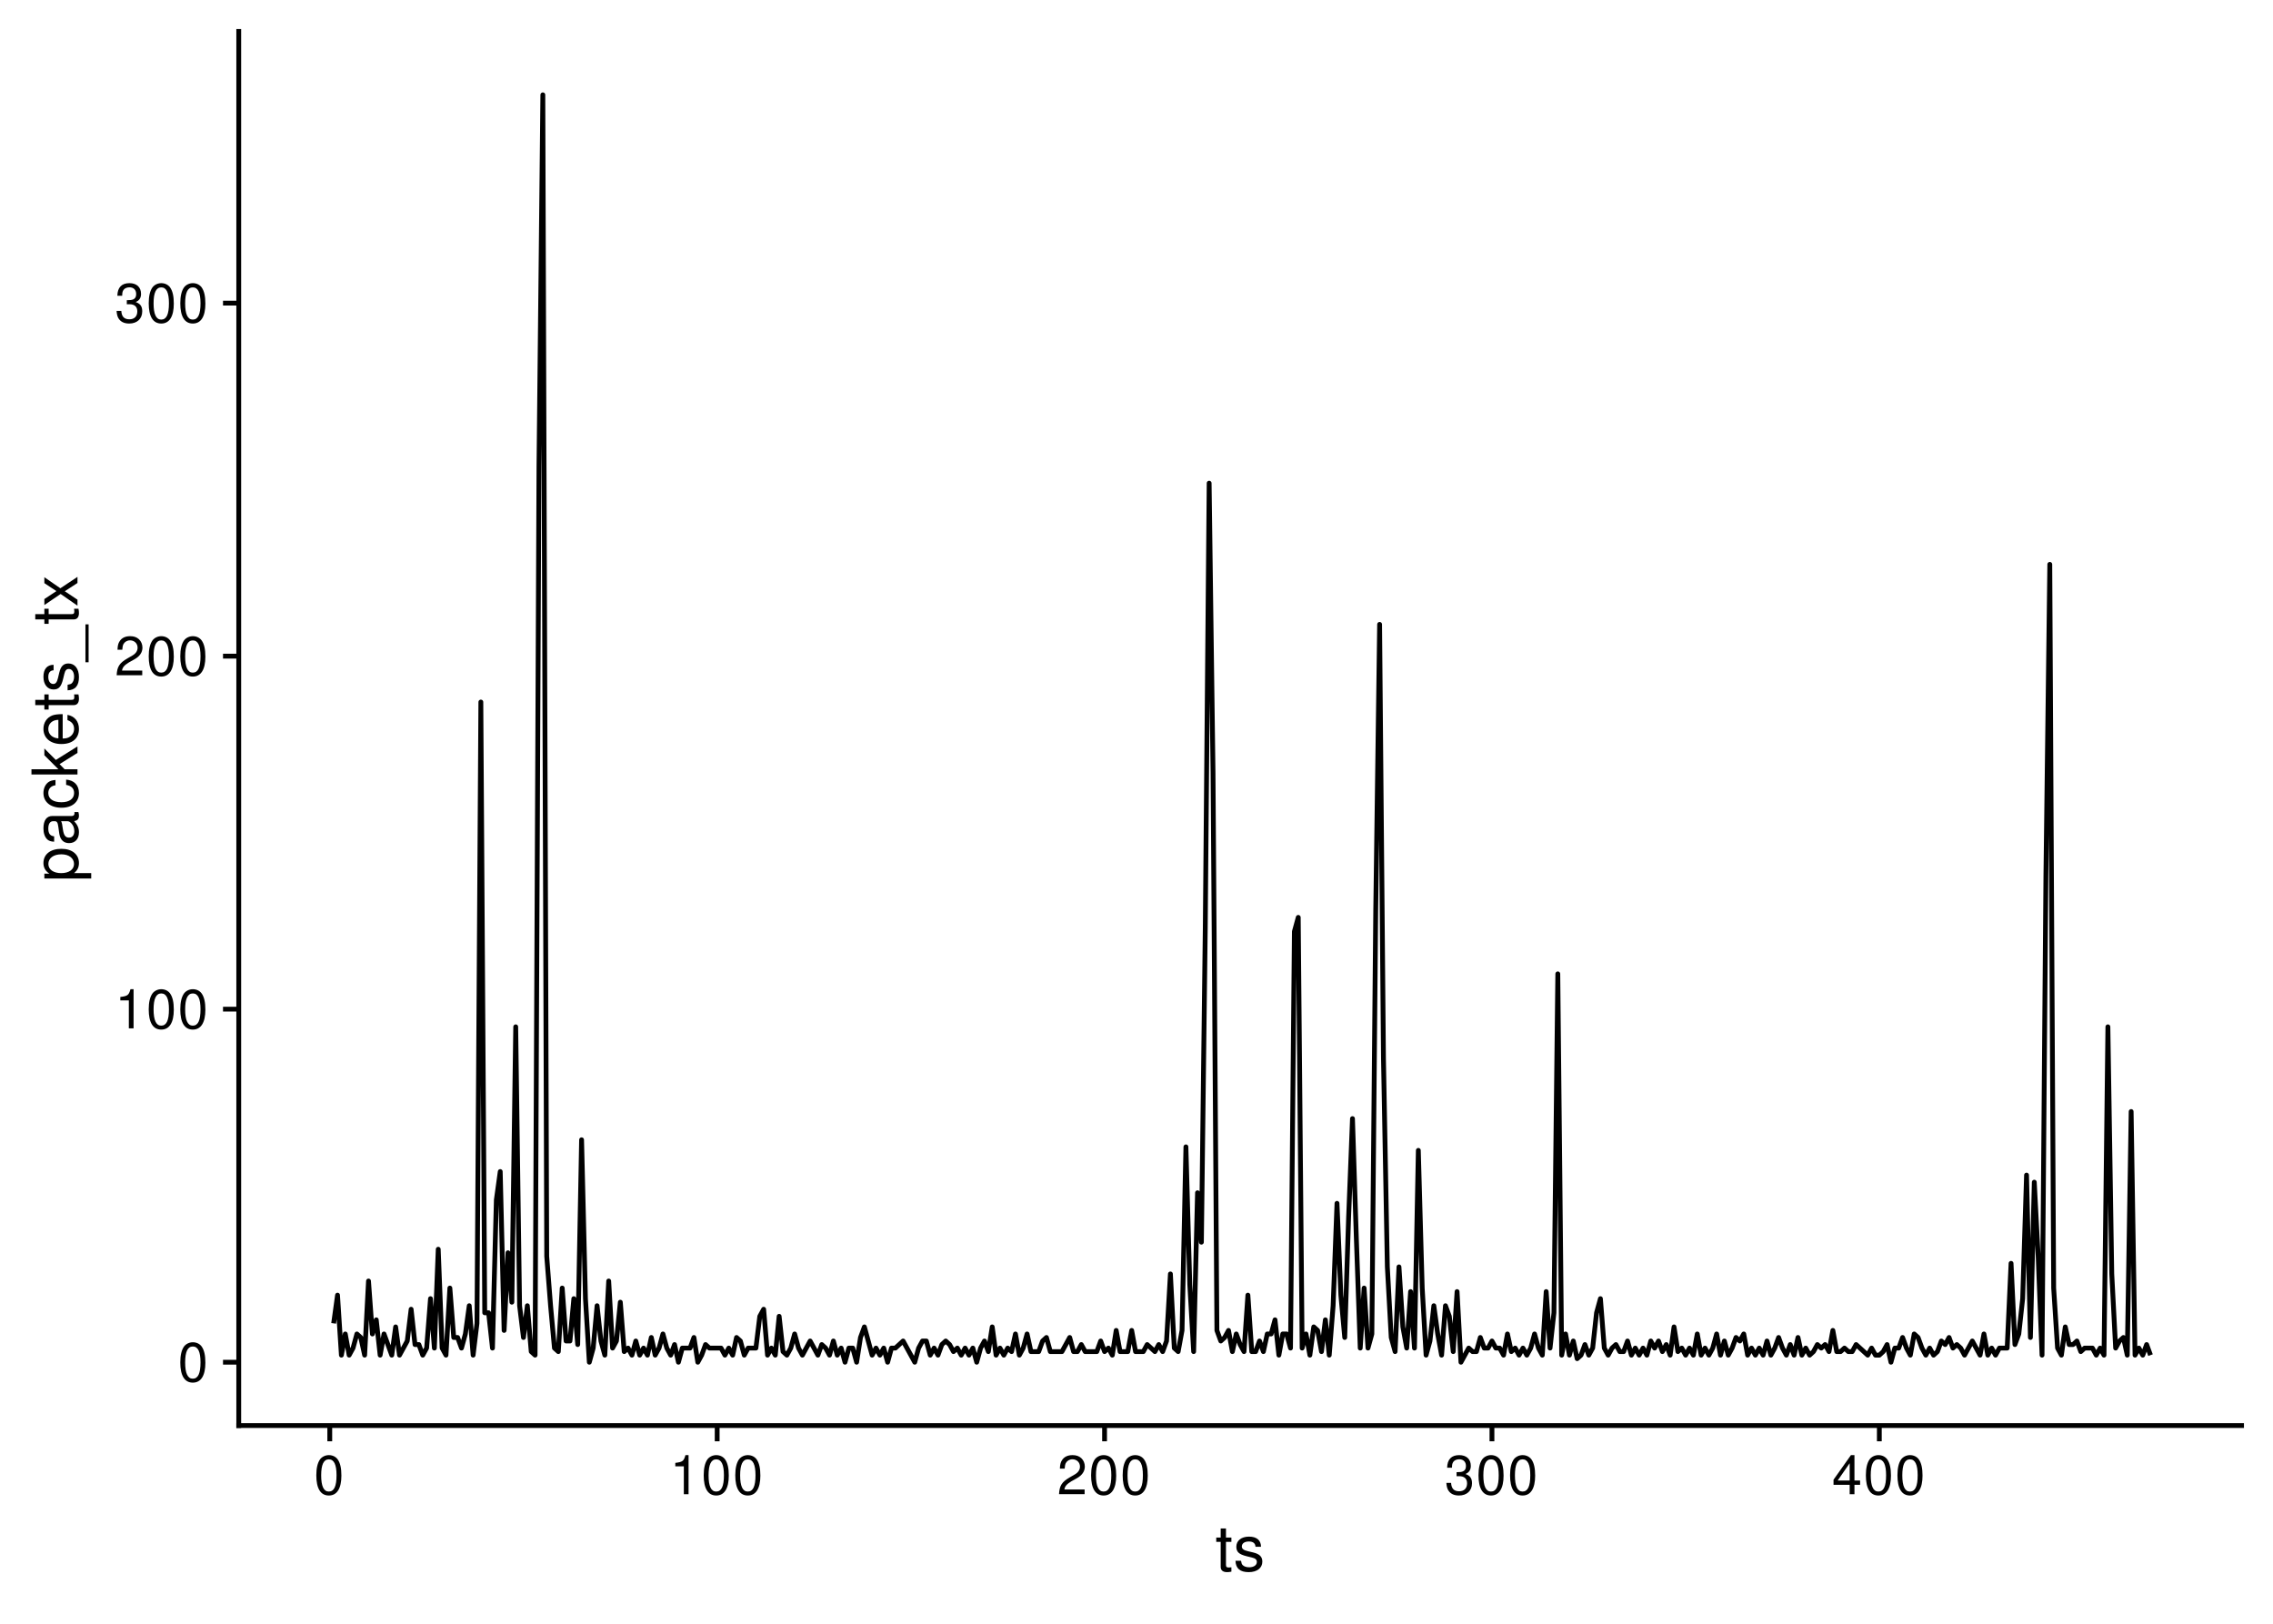
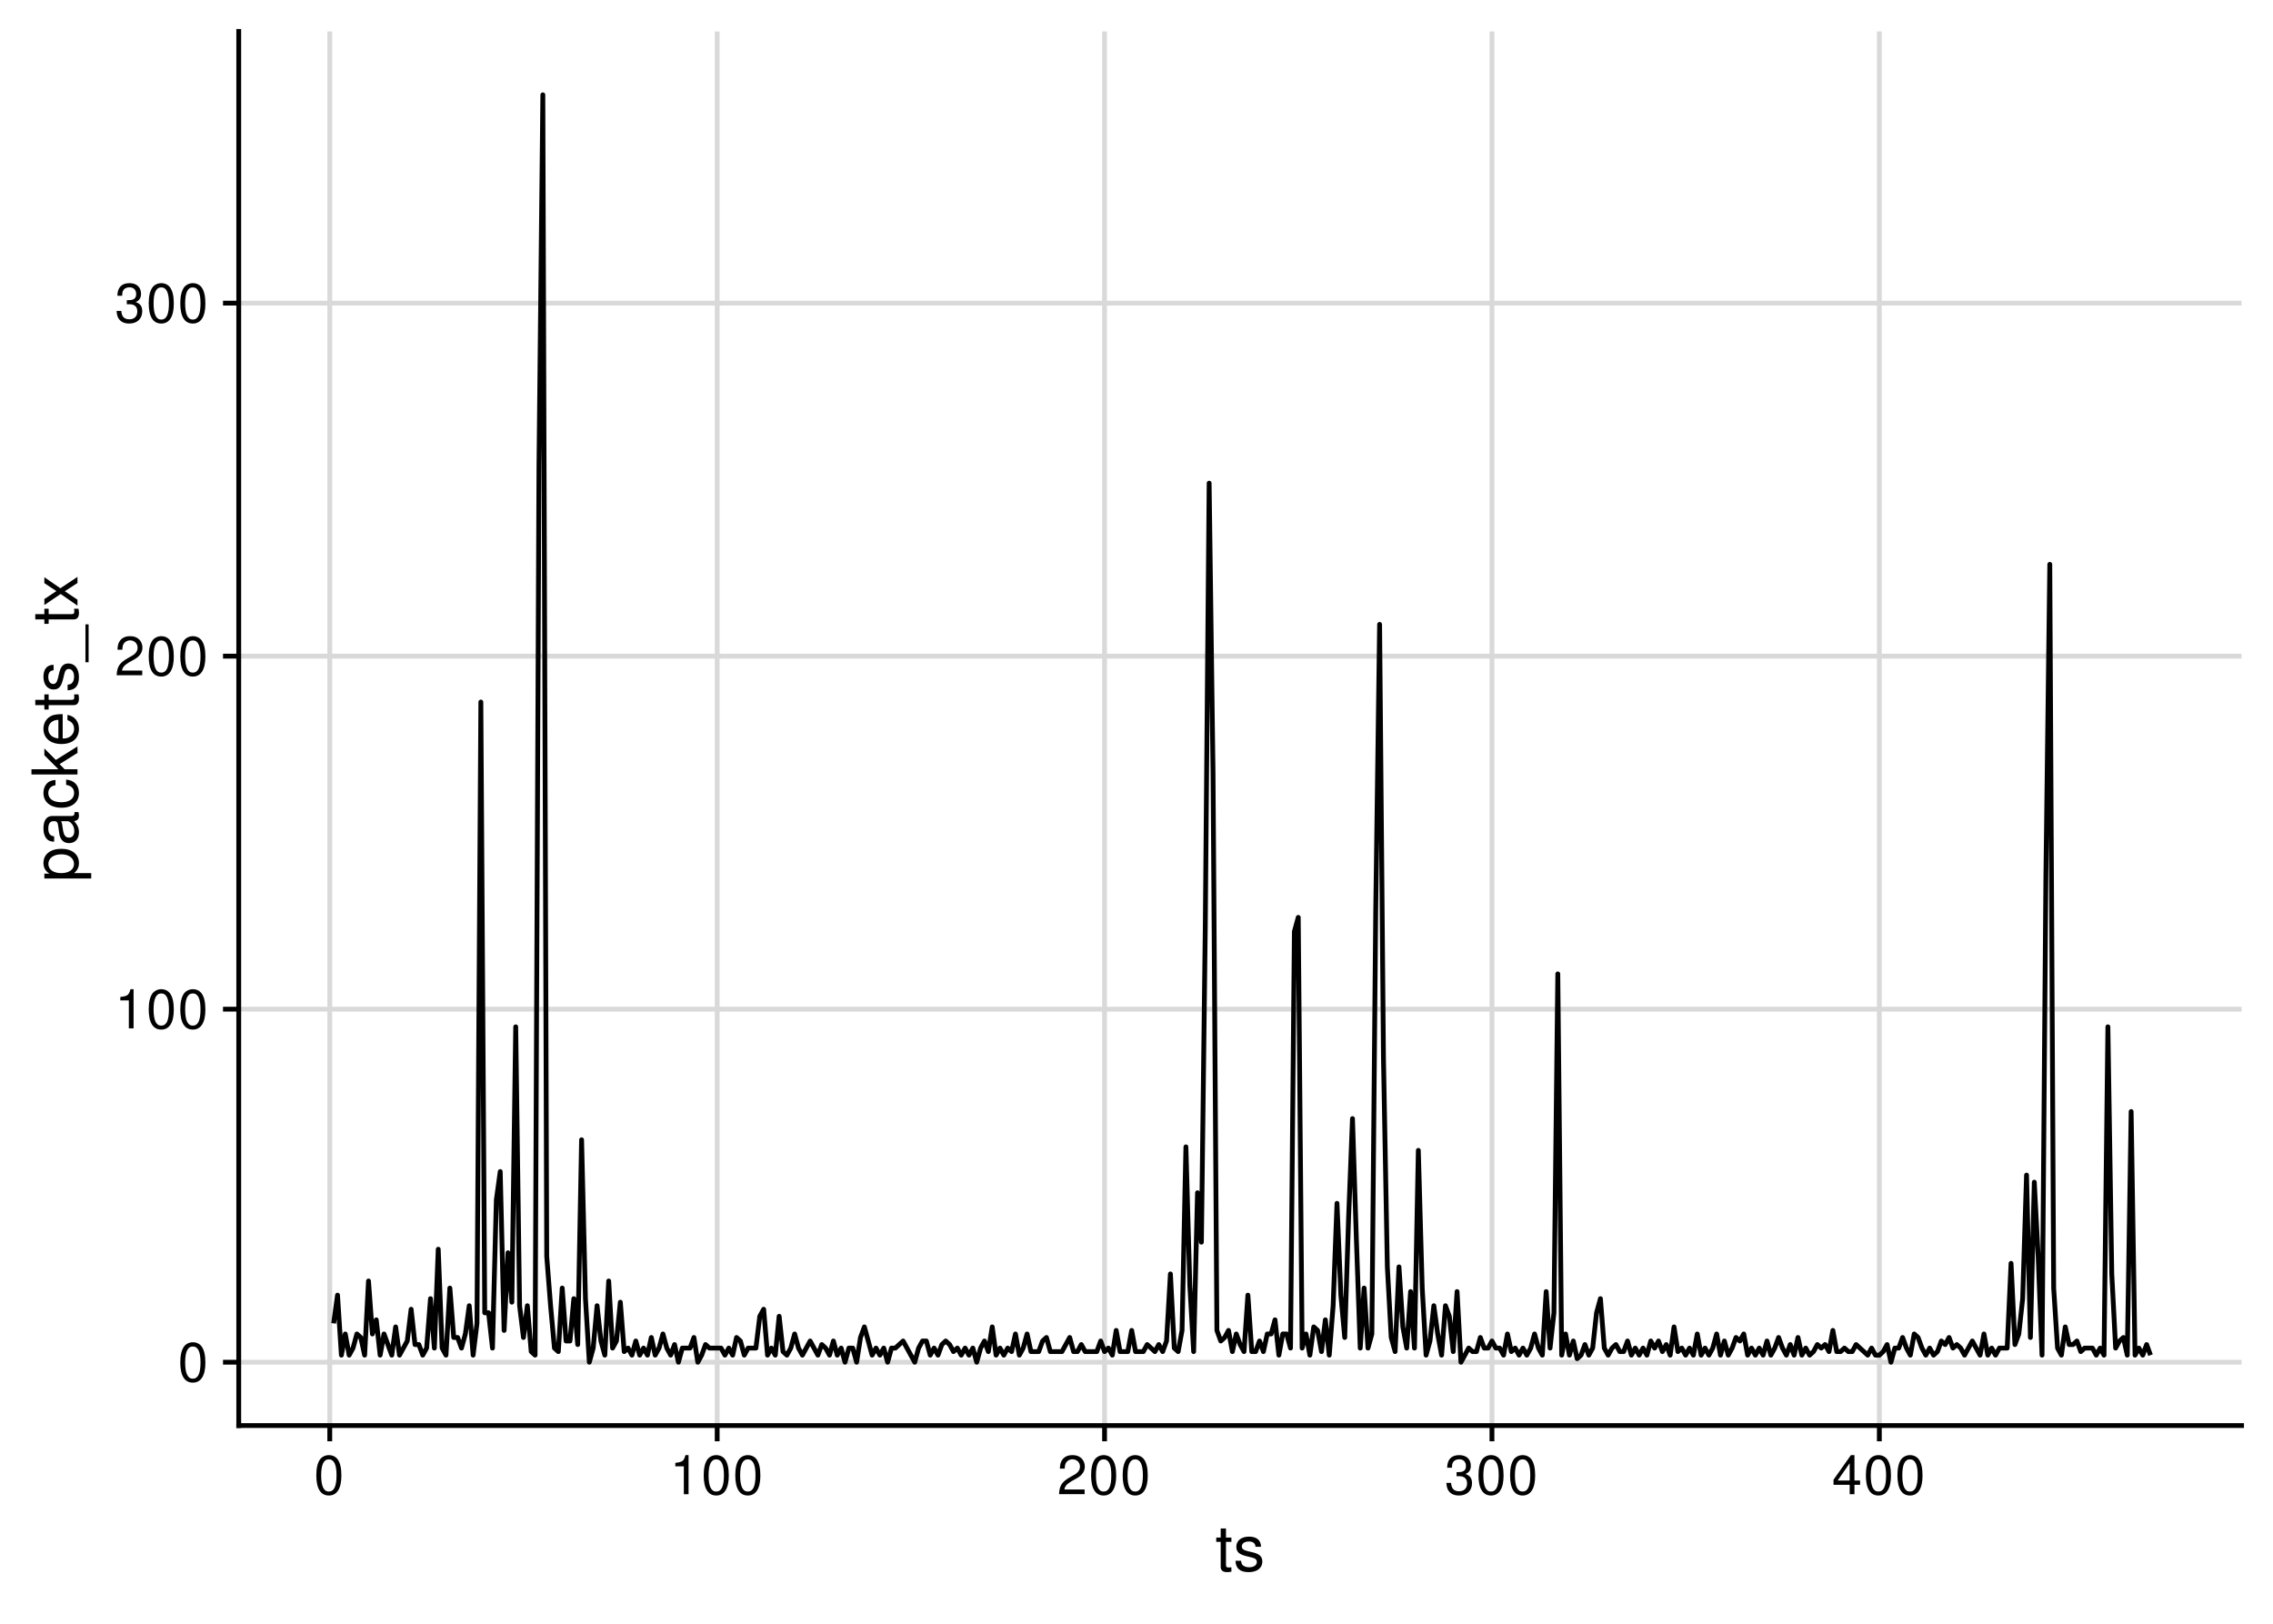
<svg xmlns="http://www.w3.org/2000/svg" xmlns:xlink="http://www.w3.org/1999/xlink" width="504pt" height="360pt" viewBox="0 0 504 360" version="1.1">
  <defs>
    <g>
      <symbol overflow="visible" id="glyph0-0">
        <path style="stroke:none;" d="" />
      </symbol>
      <symbol overflow="visible" id="glyph0-1">
        <path style="stroke:none;" d="M 3.297 -8.672 C 2.516 -8.672 1.781 -8.312 1.344 -7.734 C 0.797 -6.953 0.516 -5.812 0.516 -4.203 C 0.516 -1.266 1.469 0.281 3.297 0.281 C 5.094 0.281 6.078 -1.266 6.078 -4.125 C 6.078 -5.812 5.812 -6.938 5.25 -7.734 C 4.812 -8.328 4.109 -8.672 3.297 -8.672 Z M 3.297 -7.734 C 4.438 -7.734 5 -6.578 5 -4.219 C 5 -1.75 4.453 -0.594 3.281 -0.594 C 2.156 -0.594 1.594 -1.797 1.594 -4.188 C 1.594 -6.578 2.156 -7.734 3.297 -7.734 Z M 3.297 -7.734 " />
      </symbol>
      <symbol overflow="visible" id="glyph0-2">
        <path style="stroke:none;" d="M 3.109 -6.188 L 3.109 0 L 4.156 0 L 4.156 -8.672 L 3.469 -8.672 C 3.094 -7.344 2.859 -7.156 1.219 -6.953 L 1.219 -6.188 Z M 3.109 -6.188 " />
      </symbol>
      <symbol overflow="visible" id="glyph0-3">
        <path style="stroke:none;" d="M 6.078 -1.047 L 1.594 -1.047 C 1.703 -1.766 2.094 -2.219 3.125 -2.859 L 4.328 -3.531 C 5.516 -4.188 6.125 -5.078 6.125 -6.141 C 6.125 -6.859 5.844 -7.531 5.344 -8 C 4.844 -8.453 4.219 -8.672 3.406 -8.672 C 2.328 -8.672 1.531 -8.297 1.062 -7.547 C 0.75 -7.094 0.625 -6.547 0.594 -5.672 L 1.656 -5.672 C 1.688 -6.266 1.766 -6.609 1.906 -6.906 C 2.188 -7.422 2.734 -7.75 3.375 -7.75 C 4.328 -7.75 5.047 -7.062 5.047 -6.125 C 5.047 -5.422 4.656 -4.828 3.906 -4.391 L 2.797 -3.75 C 1.016 -2.719 0.5 -1.906 0.406 -0.016 L 6.078 -0.016 Z M 6.078 -1.047 " />
      </symbol>
      <symbol overflow="visible" id="glyph0-4">
        <path style="stroke:none;" d="M 2.656 -4 L 3.234 -4 C 4.375 -4 4.984 -3.453 4.984 -2.406 C 4.984 -1.312 4.328 -0.656 3.234 -0.656 C 2.078 -0.656 1.516 -1.25 1.438 -2.516 L 0.391 -2.516 C 0.438 -1.828 0.547 -1.375 0.75 -0.984 C 1.203 -0.141 2.031 0.281 3.188 0.281 C 4.938 0.281 6.078 -0.781 6.078 -2.422 C 6.078 -3.531 5.656 -4.125 4.625 -4.484 C 5.422 -4.812 5.812 -5.406 5.812 -6.281 C 5.812 -7.781 4.844 -8.672 3.234 -8.672 C 1.516 -8.672 0.594 -7.719 0.562 -5.875 L 1.625 -5.875 C 1.625 -6.406 1.688 -6.703 1.812 -6.969 C 2.047 -7.469 2.578 -7.75 3.234 -7.75 C 4.172 -7.75 4.734 -7.188 4.734 -6.25 C 4.734 -5.641 4.531 -5.266 4.062 -5.062 C 3.766 -4.938 3.391 -4.891 2.656 -4.891 Z M 2.656 -4 " />
      </symbol>
      <symbol overflow="visible" id="glyph0-5">
        <path style="stroke:none;" d="M 3.922 -2.094 L 3.922 0 L 4.984 0 L 4.984 -2.094 L 6.234 -2.094 L 6.234 -3.047 L 4.984 -3.047 L 4.984 -8.672 L 4.203 -8.672 L 0.344 -3.219 L 0.344 -2.094 Z M 3.922 -3.047 L 1.266 -3.047 L 3.922 -6.875 Z M 3.922 -3.047 " />
      </symbol>
      <symbol overflow="visible" id="glyph1-0">
        <path style="stroke:none;" d="" />
      </symbol>
      <symbol overflow="visible" id="glyph1-1">
        <path style="stroke:none;" d="M 3.562 -7.344 L 2.359 -7.344 L 2.359 -9.359 L 1.188 -9.359 L 1.188 -7.344 L 0.203 -7.344 L 0.203 -6.391 L 1.188 -6.391 L 1.188 -0.844 C 1.188 -0.078 1.688 0.328 2.609 0.328 C 2.906 0.328 3.156 0.297 3.562 0.219 L 3.562 -0.75 C 3.391 -0.719 3.234 -0.703 3 -0.703 C 2.484 -0.703 2.359 -0.844 2.359 -1.359 L 2.359 -6.391 L 3.562 -6.391 Z M 3.562 -7.344 " />
      </symbol>
      <symbol overflow="visible" id="glyph1-2">
        <path style="stroke:none;" d="M 6.125 -5.297 C 6.125 -6.734 5.172 -7.547 3.469 -7.547 C 1.766 -7.547 0.656 -6.656 0.656 -5.312 C 0.656 -4.156 1.25 -3.609 2.984 -3.188 L 4.078 -2.922 C 4.891 -2.734 5.203 -2.438 5.203 -1.922 C 5.203 -1.219 4.516 -0.75 3.5 -0.75 C 2.875 -0.75 2.344 -0.938 2.047 -1.25 C 1.859 -1.453 1.781 -1.672 1.703 -2.188 L 0.469 -2.188 C 0.531 -0.484 1.484 0.328 3.406 0.328 C 5.25 0.328 6.422 -0.594 6.422 -2 C 6.422 -3.094 5.812 -3.703 4.359 -4.047 L 3.234 -4.312 C 2.281 -4.531 1.875 -4.844 1.875 -5.359 C 1.875 -6.047 2.484 -6.469 3.438 -6.469 C 4.375 -6.469 4.875 -6.062 4.906 -5.297 Z M 6.125 -5.297 " />
      </symbol>
      <symbol overflow="visible" id="glyph2-0">
        <path style="stroke:none;" d="" />
      </symbol>
      <symbol overflow="visible" id="glyph2-1">
        <path style="stroke:none;" d="M 3.047 -0.75 L 3.047 -1.938 L -0.766 -1.938 C -0.016 -2.547 0.328 -3.234 0.328 -4.188 C 0.328 -6.094 -1.203 -7.328 -3.547 -7.328 C -6 -7.328 -7.547 -6.125 -7.547 -4.172 C -7.547 -3.172 -7.094 -2.375 -6.234 -1.828 L -7.344 -1.828 L -7.344 -0.75 Z M -6.453 -3.969 C -6.453 -5.266 -5.312 -6.109 -3.562 -6.109 C -1.906 -6.109 -0.766 -5.25 -0.766 -3.969 C -0.766 -2.734 -1.891 -1.938 -3.609 -1.938 C -5.328 -1.938 -6.453 -2.734 -6.453 -3.969 Z M -6.453 -3.969 " />
      </symbol>
      <symbol overflow="visible" id="glyph2-2">
        <path style="stroke:none;" d="M -0.688 -7.484 C -0.656 -7.359 -0.656 -7.312 -0.656 -7.234 C -0.656 -6.828 -0.875 -6.609 -1.234 -6.609 L -5.547 -6.609 C -6.844 -6.609 -7.547 -5.656 -7.547 -3.844 C -7.547 -2.766 -7.234 -1.922 -6.688 -1.406 C -6.312 -1.078 -5.891 -0.938 -5.172 -0.906 L -5.172 -2.094 C -6.062 -2.188 -6.469 -2.719 -6.469 -3.812 C -6.469 -4.875 -6.078 -5.453 -5.375 -5.453 L -5.062 -5.453 C -4.562 -5.438 -4.375 -5.188 -4.25 -4.234 C -4.047 -2.578 -3.984 -2.328 -3.812 -1.875 C -3.438 -1.016 -2.797 -0.594 -1.844 -0.594 C -0.516 -0.594 0.328 -1.516 0.328 -3 C 0.328 -3.922 0 -4.656 -0.75 -5.484 C 0 -5.578 0.328 -5.938 0.328 -6.688 C 0.328 -6.938 0.297 -7.094 0.203 -7.484 Z M -2.312 -5.453 C -1.922 -5.453 -1.688 -5.328 -1.359 -4.984 C -0.922 -4.516 -0.703 -3.938 -0.703 -3.25 C -0.703 -2.344 -1.141 -1.812 -1.875 -1.812 C -2.641 -1.812 -3.031 -2.312 -3.219 -3.562 C -3.391 -4.812 -3.438 -5.047 -3.625 -5.453 Z M -2.312 -5.453 " />
      </symbol>
      <symbol overflow="visible" id="glyph2-3">
        <path style="stroke:none;" d="M -4.875 -6.594 C -5.594 -6.531 -6.047 -6.391 -6.453 -6.109 C -7.141 -5.594 -7.547 -4.719 -7.547 -3.703 C -7.547 -1.703 -5.984 -0.438 -3.547 -0.438 C -1.172 -0.438 0.328 -1.688 0.328 -3.688 C 0.328 -5.438 -0.734 -6.531 -2.516 -6.672 L -2.516 -5.5 C -1.344 -5.312 -0.75 -4.703 -0.75 -3.703 C -0.75 -2.422 -1.812 -1.656 -3.547 -1.656 C -5.375 -1.656 -6.469 -2.406 -6.469 -3.688 C -6.469 -4.656 -5.891 -5.281 -4.875 -5.422 Z M -4.875 -6.594 " />
      </symbol>
      <symbol overflow="visible" id="glyph2-4">
        <path style="stroke:none;" d="M -10.203 -1.969 L -10.203 -0.812 L 0 -0.812 L 0 -1.969 L -2.859 -1.969 L -3.969 -3.109 L 0 -5.594 L 0 -7.031 L -4.797 -4.031 L -7.344 -6.578 L -7.344 -5.078 L -4.234 -1.969 Z M -10.203 -1.969 " />
      </symbol>
      <symbol overflow="visible" id="glyph2-5">
        <path style="stroke:none;" d="M -3.281 -7.188 C -4.391 -7.188 -5.062 -7.094 -5.609 -6.891 C -6.812 -6.406 -7.547 -5.297 -7.547 -3.922 C -7.547 -1.875 -5.984 -0.562 -3.562 -0.562 C -1.141 -0.562 0.328 -1.812 0.328 -3.891 C 0.328 -5.578 -0.625 -6.734 -2.219 -7.031 L -2.219 -5.859 C -1.266 -5.531 -0.75 -4.875 -0.75 -3.938 C -0.75 -3.188 -1.094 -2.562 -1.703 -2.172 C -2.125 -1.891 -2.547 -1.797 -3.281 -1.781 Z M -4.234 -1.812 C -5.594 -1.906 -6.469 -2.734 -6.469 -3.906 C -6.469 -5.094 -5.547 -5.922 -4.234 -5.922 Z M -4.234 -1.812 " />
      </symbol>
      <symbol overflow="visible" id="glyph2-6">
        <path style="stroke:none;" d="M -7.344 -3.562 L -7.344 -2.359 L -9.359 -2.359 L -9.359 -1.188 L -7.344 -1.188 L -7.344 -0.203 L -6.391 -0.203 L -6.391 -1.188 L -0.844 -1.188 C -0.078 -1.188 0.328 -1.688 0.328 -2.609 C 0.328 -2.906 0.297 -3.156 0.219 -3.562 L -0.75 -3.562 C -0.719 -3.391 -0.703 -3.234 -0.703 -3 C -0.703 -2.484 -0.844 -2.359 -1.359 -2.359 L -6.391 -2.359 L -6.391 -3.562 Z M -7.344 -3.562 " />
      </symbol>
      <symbol overflow="visible" id="glyph2-7">
        <path style="stroke:none;" d="M -5.297 -6.125 C -6.734 -6.125 -7.547 -5.172 -7.547 -3.469 C -7.547 -1.766 -6.656 -0.656 -5.312 -0.656 C -4.156 -0.656 -3.609 -1.25 -3.188 -2.984 L -2.922 -4.078 C -2.734 -4.891 -2.438 -5.203 -1.922 -5.203 C -1.219 -5.203 -0.75 -4.516 -0.75 -3.5 C -0.75 -2.875 -0.938 -2.344 -1.25 -2.047 C -1.453 -1.859 -1.672 -1.781 -2.188 -1.703 L -2.188 -0.469 C -0.484 -0.531 0.328 -1.484 0.328 -3.406 C 0.328 -5.25 -0.594 -6.422 -2 -6.422 C -3.094 -6.422 -3.703 -5.812 -4.047 -4.359 L -4.312 -3.234 C -4.531 -2.281 -4.844 -1.875 -5.359 -1.875 C -6.047 -1.875 -6.469 -2.484 -6.469 -3.438 C -6.469 -4.375 -6.062 -4.875 -5.297 -4.906 Z M -5.297 -6.125 " />
      </symbol>
      <symbol overflow="visible" id="glyph2-8">
        <path style="stroke:none;" d="M 1.766 -8.094 L 1.766 0.312 L 2.469 0.312 L 2.469 -8.094 Z M 1.766 -8.094 " />
      </symbol>
      <symbol overflow="visible" id="glyph2-9">
        <path style="stroke:none;" d="M -3.797 -4.094 L -7.344 -6.547 L -7.344 -5.234 L -4.672 -3.469 L -7.344 -1.703 L -7.344 -0.375 L -3.734 -2.828 L 0 -0.234 L 0 -1.562 L -2.812 -3.438 L 0 -5.266 L 0 -6.625 Z M -3.797 -4.094 " />
      </symbol>
    </g>
+     <clipPath id="clip1">
+       <path d="M 52.938 301 L 497.027 301 L 497.027 303 L 52.938 303 Z M 52.938 301 " />
+     </clipPath>
+     <clipPath id="clip2">
+       <path d="M 52.938 223 L 497.027 223 L 497.027 225 L 52.938 225 Z M 52.938 223 " />
+     </clipPath>
+     <clipPath id="clip3">
+       <path d="M 52.938 144 L 497.027 144 L 497.027 147 L 52.938 147 Z M 52.938 144 " />
+     </clipPath>
+     <clipPath id="clip4">
+       <path d="M 52.938 66 L 497.027 66 L 497.027 68 L 52.938 68 Z M 52.938 66 " />
+     </clipPath>
+     <clipPath id="clip5">
+       <path d="M 72 6.973 L 74 6.973 L 74 316.062 L 72 316.062 Z M 72 6.973 " />
+     </clipPath>
+     <clipPath id="clip6">
+       <path d="M 158 6.973 L 160 6.973 L 160 316.062 L 158 316.062 Z M 158 6.973 " />
+     </clipPath>
+     <clipPath id="clip7">
+       <path d="M 244 6.973 L 246 6.973 L 246 316.062 L 244 316.062 Z M 244 6.973 " />
+     </clipPath>
+     <clipPath id="clip8">
+       <path d="M 330 6.973 L 332 6.973 L 332 316.062 L 330 316.062 Z M 330 6.973 " />
+     </clipPath>
+     <clipPath id="clip9">
+       <path d="M 416 6.973 L 418 6.973 L 418 316.062 L 416 316.062 Z M 416 6.973 " />
+     </clipPath>
  </defs>
  <g id="surface115">
    <rect x="0" y="0" width="504" height="360" style="fill:rgb(100%,100%,100%);fill-opacity:1;stroke:none;" />
+     <g clip-path="url(#clip1)" clip-rule="nonzero">
+       <path style="fill:none;stroke-width:1.067;stroke-linecap:butt;stroke-linejoin:round;stroke:rgb(85.098%,85.098%,85.098%);stroke-opacity:1;stroke-miterlimit:10;" d="M 52.938 302.016 L 497.027 302.016 " />
+     </g>
+     <g clip-path="url(#clip2)" clip-rule="nonzero">
+       <path style="fill:none;stroke-width:1.067;stroke-linecap:butt;stroke-linejoin:round;stroke:rgb(85.098%,85.098%,85.098%);stroke-opacity:1;stroke-miterlimit:10;" d="M 52.938 223.742 L 497.027 223.742 " />
+     </g>
+     <g clip-path="url(#clip3)" clip-rule="nonzero">
+       <path style="fill:none;stroke-width:1.067;stroke-linecap:butt;stroke-linejoin:round;stroke:rgb(85.098%,85.098%,85.098%);stroke-opacity:1;stroke-miterlimit:10;" d="M 52.938 145.473 L 497.027 145.473 " />
+     </g>
+     <g clip-path="url(#clip4)" clip-rule="nonzero">
+       <path style="fill:none;stroke-width:1.067;stroke-linecap:butt;stroke-linejoin:round;stroke:rgb(85.098%,85.098%,85.098%);stroke-opacity:1;stroke-miterlimit:10;" d="M 52.938 67.203 L 497.027 67.203 " />
+     </g>
+     <g clip-path="url(#clip5)" clip-rule="nonzero">
+       <path style="fill:none;stroke-width:1.067;stroke-linecap:butt;stroke-linejoin:round;stroke:rgb(85.098%,85.098%,85.098%);stroke-opacity:1;stroke-miterlimit:10;" d="M 73.121 316.062 L 73.121 6.973 " />
+     </g>
+     <g clip-path="url(#clip6)" clip-rule="nonzero">
+       <path style="fill:none;stroke-width:1.067;stroke-linecap:butt;stroke-linejoin:round;stroke:rgb(85.098%,85.098%,85.098%);stroke-opacity:1;stroke-miterlimit:10;" d="M 159.02 316.062 L 159.02 6.973 " />
+     </g>
+     <g clip-path="url(#clip7)" clip-rule="nonzero">
+       <path style="fill:none;stroke-width:1.067;stroke-linecap:butt;stroke-linejoin:round;stroke:rgb(85.098%,85.098%,85.098%);stroke-opacity:1;stroke-miterlimit:10;" d="M 244.918 316.062 L 244.918 6.973 " />
+     </g>
+     <g clip-path="url(#clip8)" clip-rule="nonzero">
+       <path style="fill:none;stroke-width:1.067;stroke-linecap:butt;stroke-linejoin:round;stroke:rgb(85.098%,85.098%,85.098%);stroke-opacity:1;stroke-miterlimit:10;" d="M 330.816 316.062 L 330.816 6.973 " />
+     </g>
+     <g clip-path="url(#clip9)" clip-rule="nonzero">
+       <path style="fill:none;stroke-width:1.067;stroke-linecap:butt;stroke-linejoin:round;stroke:rgb(85.098%,85.098%,85.098%);stroke-opacity:1;stroke-miterlimit:10;" d="M 416.711 316.062 L 416.711 6.973 " />
+     </g>
    <path style="fill:none;stroke-width:1.067;stroke-linecap:butt;stroke-linejoin:round;stroke:rgb(0%,0%,0%);stroke-opacity:1;stroke-miterlimit:10;" d="M 73.98 293.402 L 74.84 287.145 L 75.699 300.449 L 76.559 295.754 L 77.418 300.449 L 78.277 298.883 L 79.137 295.754 L 79.996 296.535 L 80.852 300.449 L 81.711 284.012 L 82.57 295.754 L 83.43 292.621 L 84.289 300.449 L 85.148 295.754 L 86.867 300.449 L 87.727 294.188 L 88.582 300.449 L 90.301 297.316 L 91.16 290.273 L 92.02 298.102 L 92.879 298.102 L 93.738 300.449 L 94.598 298.883 L 95.457 287.926 L 96.316 298.883 L 97.172 276.969 L 98.031 298.883 L 98.891 300.449 L 99.75 285.578 L 100.609 296.535 L 101.469 296.535 L 102.328 298.883 L 103.188 295.754 L 104.047 289.492 L 104.906 300.449 L 105.762 293.402 L 106.621 155.648 L 107.48 291.055 L 108.34 291.055 L 109.199 298.883 L 110.059 266.008 L 110.918 259.746 L 111.777 294.969 L 112.637 277.75 L 113.496 288.707 L 114.352 227.656 L 115.211 289.492 L 116.07 296.535 L 116.93 289.492 L 117.789 299.664 L 118.648 300.449 L 119.508 103.207 L 120.367 21.023 L 121.227 278.531 L 122.082 289.492 L 122.941 298.883 L 123.801 299.664 L 124.66 285.578 L 125.52 297.316 L 126.379 297.316 L 127.238 287.926 L 128.098 298.102 L 128.957 252.703 L 129.816 287.926 L 130.672 302.016 L 131.531 298.883 L 132.391 289.492 L 133.25 297.316 L 134.109 300.449 L 134.969 284.012 L 135.828 298.883 L 136.688 297.316 L 137.547 288.707 L 138.406 299.664 L 139.262 298.883 L 140.121 300.449 L 140.98 297.316 L 141.84 300.449 L 142.699 298.883 L 143.559 300.449 L 144.418 296.535 L 145.277 300.449 L 146.137 298.883 L 146.996 295.754 L 147.852 298.883 L 148.711 300.449 L 149.57 298.102 L 150.43 302.016 L 151.289 298.883 L 153.008 298.883 L 153.867 296.535 L 154.727 302.016 L 155.582 300.449 L 156.441 298.102 L 157.301 298.883 L 159.879 298.883 L 160.738 300.449 L 161.598 298.883 L 162.457 300.449 L 163.316 296.535 L 164.172 297.316 L 165.031 300.449 L 165.891 298.883 L 167.609 298.883 L 168.469 291.84 L 169.328 290.273 L 170.188 300.449 L 171.047 298.883 L 171.906 300.449 L 172.762 291.84 L 173.621 299.664 L 174.48 300.449 L 175.34 298.883 L 176.199 295.754 L 177.059 298.883 L 177.918 300.449 L 179.637 297.316 L 180.496 298.883 L 181.352 300.449 L 182.211 298.102 L 183.07 298.883 L 183.93 300.449 L 184.789 297.316 L 185.648 300.449 L 186.508 298.883 L 187.367 302.016 L 188.227 298.883 L 189.082 298.883 L 189.941 302.016 L 190.801 296.535 L 191.66 294.188 L 192.52 297.316 L 193.379 300.449 L 194.238 298.883 L 195.098 300.449 L 195.957 298.883 L 196.816 302.016 L 197.672 298.883 L 198.531 298.883 L 199.391 298.102 L 200.25 297.316 L 202.828 302.016 L 203.688 298.883 L 204.547 297.316 L 205.406 297.316 L 206.262 300.449 L 207.121 298.883 L 207.98 300.449 L 208.84 298.102 L 209.699 297.316 L 210.559 298.102 L 211.418 299.664 L 212.277 298.883 L 213.137 300.449 L 213.996 298.883 L 214.852 300.449 L 215.711 298.883 L 216.57 302.016 L 217.43 298.883 L 218.289 297.316 L 219.148 299.664 L 220.008 294.188 L 220.867 300.449 L 221.727 298.883 L 222.582 300.449 L 223.441 298.883 L 224.301 299.664 L 225.16 295.754 L 226.02 300.449 L 226.879 298.883 L 227.738 295.754 L 228.598 299.664 L 230.316 299.664 L 231.172 297.316 L 232.031 296.535 L 232.891 299.664 L 235.469 299.664 L 236.328 298.102 L 237.188 296.535 L 238.047 299.664 L 238.906 299.664 L 239.762 298.102 L 240.621 299.664 L 243.199 299.664 L 244.059 297.316 L 244.918 299.664 L 245.777 298.883 L 246.637 300.449 L 247.496 294.969 L 248.352 299.664 L 250.07 299.664 L 250.93 294.969 L 251.789 299.664 L 253.508 299.664 L 254.367 298.102 L 255.227 298.883 L 256.082 299.664 L 256.941 298.102 L 257.801 299.664 L 258.66 297.316 L 259.52 282.445 L 260.379 298.883 L 261.238 299.664 L 262.098 294.969 L 262.957 254.27 L 263.816 284.793 L 264.672 299.664 L 265.531 264.445 L 266.391 275.402 L 267.25 205.742 L 268.109 107.121 L 268.969 171.301 L 269.828 294.969 L 270.688 297.316 L 271.547 296.535 L 272.406 294.969 L 273.262 299.664 L 274.121 295.754 L 274.98 298.102 L 275.84 299.664 L 276.699 287.145 L 277.559 299.664 L 278.418 299.664 L 279.277 297.316 L 280.137 299.664 L 280.992 295.754 L 281.852 295.754 L 282.711 292.621 L 283.57 300.449 L 284.43 295.754 L 285.289 295.754 L 286.148 298.883 L 287.008 206.523 L 287.867 203.395 L 288.727 298.883 L 289.582 295.754 L 290.441 300.449 L 291.301 294.188 L 292.16 294.969 L 293.02 299.664 L 293.879 292.621 L 294.738 300.449 L 295.598 289.492 L 296.457 266.793 L 297.316 287.145 L 298.172 296.535 L 299.031 269.922 L 299.891 248.008 L 300.75 274.621 L 301.609 298.883 L 302.469 285.578 L 303.328 298.883 L 304.188 295.754 L 305.047 201.828 L 305.906 138.43 L 306.762 234.703 L 307.621 280.883 L 308.48 296.535 L 309.34 299.664 L 310.199 280.883 L 311.059 294.188 L 311.918 298.883 L 312.777 286.359 L 313.637 298.883 L 314.492 255.051 L 315.352 285.578 L 316.211 300.449 L 317.07 297.316 L 317.93 289.492 L 318.789 295.754 L 319.648 300.449 L 320.508 289.492 L 321.367 291.84 L 322.227 299.664 L 323.082 286.359 L 323.941 302.016 L 325.66 298.883 L 326.52 299.664 L 327.379 299.664 L 328.238 296.535 L 329.098 298.883 L 329.957 298.883 L 330.816 297.316 L 331.672 298.883 L 332.531 298.883 L 333.391 300.449 L 334.25 295.754 L 335.109 299.664 L 335.969 298.883 L 336.828 300.449 L 337.688 298.883 L 338.547 300.449 L 339.406 298.883 L 340.262 295.754 L 341.121 298.883 L 341.98 300.449 L 342.84 286.359 L 343.699 298.883 L 344.559 291.055 L 345.418 215.918 L 346.277 300.449 L 347.137 295.754 L 347.992 300.449 L 348.852 297.316 L 349.711 301.23 L 350.57 300.449 L 351.43 298.102 L 352.289 300.449 L 353.148 298.883 L 354.008 291.055 L 354.867 287.926 L 355.727 298.883 L 356.582 300.449 L 357.441 298.883 L 358.301 298.102 L 359.16 299.664 L 360.02 299.664 L 360.879 297.316 L 361.738 300.449 L 362.598 298.883 L 363.457 300.449 L 364.316 298.883 L 365.172 300.449 L 366.031 297.316 L 366.891 298.883 L 367.75 297.316 L 368.609 299.664 L 369.469 298.102 L 370.328 300.449 L 371.188 294.188 L 372.047 299.664 L 372.906 298.883 L 373.762 300.449 L 374.621 298.883 L 375.48 300.449 L 376.34 295.754 L 377.199 300.449 L 378.059 298.883 L 378.918 300.449 L 379.777 298.883 L 380.637 295.754 L 381.492 300.449 L 382.352 297.316 L 383.211 300.449 L 384.07 298.883 L 384.93 296.535 L 385.789 297.316 L 386.648 295.754 L 387.508 300.449 L 388.367 298.883 L 389.227 300.449 L 390.082 298.883 L 390.941 300.449 L 391.801 297.316 L 392.66 300.449 L 393.52 298.883 L 394.379 296.535 L 395.238 298.883 L 396.098 300.449 L 396.957 298.102 L 397.816 300.449 L 398.672 296.535 L 399.531 300.449 L 400.391 298.883 L 401.25 300.449 L 402.109 299.664 L 402.969 298.102 L 403.828 298.883 L 404.688 298.102 L 405.547 299.664 L 406.406 294.969 L 407.262 299.664 L 408.121 299.664 L 408.98 298.883 L 409.84 299.664 L 410.699 299.664 L 411.559 298.102 L 413.277 299.664 L 414.137 300.449 L 414.992 298.883 L 415.852 300.449 L 416.711 300.449 L 417.57 299.664 L 418.43 298.102 L 419.289 302.016 L 420.148 298.883 L 421.008 298.883 L 421.867 296.535 L 422.727 298.883 L 423.582 300.449 L 424.441 295.754 L 425.301 296.535 L 426.16 298.883 L 427.02 300.449 L 427.879 298.883 L 428.738 300.449 L 429.598 299.664 L 430.457 297.316 L 431.316 298.102 L 432.172 296.535 L 433.031 298.883 L 433.891 298.102 L 434.75 298.883 L 435.609 300.449 L 437.328 297.316 L 439.047 300.449 L 439.906 295.754 L 440.762 300.449 L 441.621 298.883 L 442.48 300.449 L 443.34 298.883 L 445.059 298.883 L 445.918 280.098 L 446.777 298.102 L 447.637 295.754 L 448.492 287.926 L 449.352 260.531 L 450.211 296.535 L 451.07 262.098 L 451.93 278.531 L 452.789 300.449 L 453.648 194 L 454.508 125.121 L 455.367 285.578 L 456.227 298.883 L 457.082 300.449 L 457.941 294.188 L 458.801 298.102 L 459.66 298.102 L 460.52 297.316 L 461.379 299.664 L 462.238 298.883 L 463.957 298.883 L 464.816 300.449 L 465.672 298.883 L 466.531 300.449 L 467.391 227.656 L 468.25 282.445 L 469.109 298.883 L 469.969 297.316 L 470.828 296.535 L 471.688 300.449 L 472.547 246.441 L 473.406 300.449 L 474.262 298.883 L 475.121 300.449 L 475.98 298.102 L 476.84 300.449 " />
    <path style="fill:none;stroke-width:1.067;stroke-linecap:square;stroke-linejoin:round;stroke:rgb(0%,0%,0%);stroke-opacity:1;stroke-miterlimit:10;" d="M 52.938 316.062 L 52.938 6.973 " />
    <g style="fill:rgb(0%,0%,0%);fill-opacity:1;">
      <use xlink:href="#glyph0-1" x="39.461" y="306.264" />
    </g>
    <g style="fill:rgb(0%,0%,0%);fill-opacity:1;">
      <use xlink:href="#glyph0-2" x="25.461" y="227.99" />
      <use xlink:href="#glyph0-1" x="32.461" y="227.99" />
      <use xlink:href="#glyph0-1" x="39.461" y="227.99" />
    </g>
    <g style="fill:rgb(0%,0%,0%);fill-opacity:1;">
      <use xlink:href="#glyph0-3" x="25.461" y="149.721" />
      <use xlink:href="#glyph0-1" x="32.461" y="149.721" />
      <use xlink:href="#glyph0-1" x="39.461" y="149.721" />
    </g>
    <g style="fill:rgb(0%,0%,0%);fill-opacity:1;">
      <use xlink:href="#glyph0-4" x="25.461" y="71.451" />
      <use xlink:href="#glyph0-1" x="32.461" y="71.451" />
      <use xlink:href="#glyph0-1" x="39.461" y="71.451" />
    </g>
    <path style="fill:none;stroke-width:1.067;stroke-linecap:butt;stroke-linejoin:round;stroke:rgb(0%,0%,0%);stroke-opacity:1;stroke-miterlimit:10;" d="M 49.449 302.016 L 52.938 302.016 " />
    <path style="fill:none;stroke-width:1.067;stroke-linecap:butt;stroke-linejoin:round;stroke:rgb(0%,0%,0%);stroke-opacity:1;stroke-miterlimit:10;" d="M 49.449 223.742 L 52.938 223.742 " />
    <path style="fill:none;stroke-width:1.067;stroke-linecap:butt;stroke-linejoin:round;stroke:rgb(0%,0%,0%);stroke-opacity:1;stroke-miterlimit:10;" d="M 49.449 145.473 L 52.938 145.473 " />
    <path style="fill:none;stroke-width:1.067;stroke-linecap:butt;stroke-linejoin:round;stroke:rgb(0%,0%,0%);stroke-opacity:1;stroke-miterlimit:10;" d="M 49.449 67.203 L 52.938 67.203 " />
    <path style="fill:none;stroke-width:1.067;stroke-linecap:square;stroke-linejoin:round;stroke:rgb(0%,0%,0%);stroke-opacity:1;stroke-miterlimit:10;" d="M 52.938 316.062 L 497.027 316.062 " />
    <path style="fill:none;stroke-width:1.067;stroke-linecap:butt;stroke-linejoin:round;stroke:rgb(0%,0%,0%);stroke-opacity:1;stroke-miterlimit:10;" d="M 73.121 319.551 L 73.121 316.062 " />
    <path style="fill:none;stroke-width:1.067;stroke-linecap:butt;stroke-linejoin:round;stroke:rgb(0%,0%,0%);stroke-opacity:1;stroke-miterlimit:10;" d="M 159.02 319.551 L 159.02 316.062 " />
    <path style="fill:none;stroke-width:1.067;stroke-linecap:butt;stroke-linejoin:round;stroke:rgb(0%,0%,0%);stroke-opacity:1;stroke-miterlimit:10;" d="M 244.918 319.551 L 244.918 316.062 " />
    <path style="fill:none;stroke-width:1.067;stroke-linecap:butt;stroke-linejoin:round;stroke:rgb(0%,0%,0%);stroke-opacity:1;stroke-miterlimit:10;" d="M 330.816 319.551 L 330.816 316.062 " />
    <path style="fill:none;stroke-width:1.067;stroke-linecap:butt;stroke-linejoin:round;stroke:rgb(0%,0%,0%);stroke-opacity:1;stroke-miterlimit:10;" d="M 416.711 319.551 L 416.711 316.062 " />
    <g style="fill:rgb(0%,0%,0%);fill-opacity:1;">
      <use xlink:href="#glyph0-1" x="69.621" y="331.287" />
    </g>
    <g style="fill:rgb(0%,0%,0%);fill-opacity:1;">
      <use xlink:href="#glyph0-2" x="148.52" y="331.287" />
      <use xlink:href="#glyph0-1" x="155.52" y="331.287" />
      <use xlink:href="#glyph0-1" x="162.52" y="331.287" />
    </g>
    <g style="fill:rgb(0%,0%,0%);fill-opacity:1;">
      <use xlink:href="#glyph0-3" x="234.418" y="331.287" />
      <use xlink:href="#glyph0-1" x="241.418" y="331.287" />
      <use xlink:href="#glyph0-1" x="248.418" y="331.287" />
    </g>
    <g style="fill:rgb(0%,0%,0%);fill-opacity:1;">
      <use xlink:href="#glyph0-4" x="320.316" y="331.287" />
      <use xlink:href="#glyph0-1" x="327.316" y="331.287" />
      <use xlink:href="#glyph0-1" x="334.316" y="331.287" />
    </g>
    <g style="fill:rgb(0%,0%,0%);fill-opacity:1;">
      <use xlink:href="#glyph0-5" x="406.211" y="331.287" />
      <use xlink:href="#glyph0-1" x="413.211" y="331.287" />
      <use xlink:href="#glyph0-1" x="420.211" y="331.287" />
    </g>
    <g style="fill:rgb(0%,0%,0%);fill-opacity:1;">
      <use xlink:href="#glyph1-1" x="269.48" y="348.233" />
      <use xlink:href="#glyph1-2" x="273.48" y="348.233" />
    </g>
    <g style="fill:rgb(0%,0%,0%);fill-opacity:1;">
      <use xlink:href="#glyph2-1" x="17.179" y="195.52" />
      <use xlink:href="#glyph2-2" x="17.179" y="187.52" />
      <use xlink:href="#glyph2-3" x="17.179" y="179.52" />
      <use xlink:href="#glyph2-4" x="17.179" y="172.52" />
      <use xlink:href="#glyph2-5" x="17.179" y="165.52" />
      <use xlink:href="#glyph2-6" x="17.179" y="157.52" />
      <use xlink:href="#glyph2-7" x="17.179" y="153.52" />
      <use xlink:href="#glyph2-8" x="17.179" y="146.52" />
      <use xlink:href="#glyph2-6" x="17.179" y="138.52" />
      <use xlink:href="#glyph2-9" x="17.179" y="134.52" />
    </g>
  </g>
</svg>
